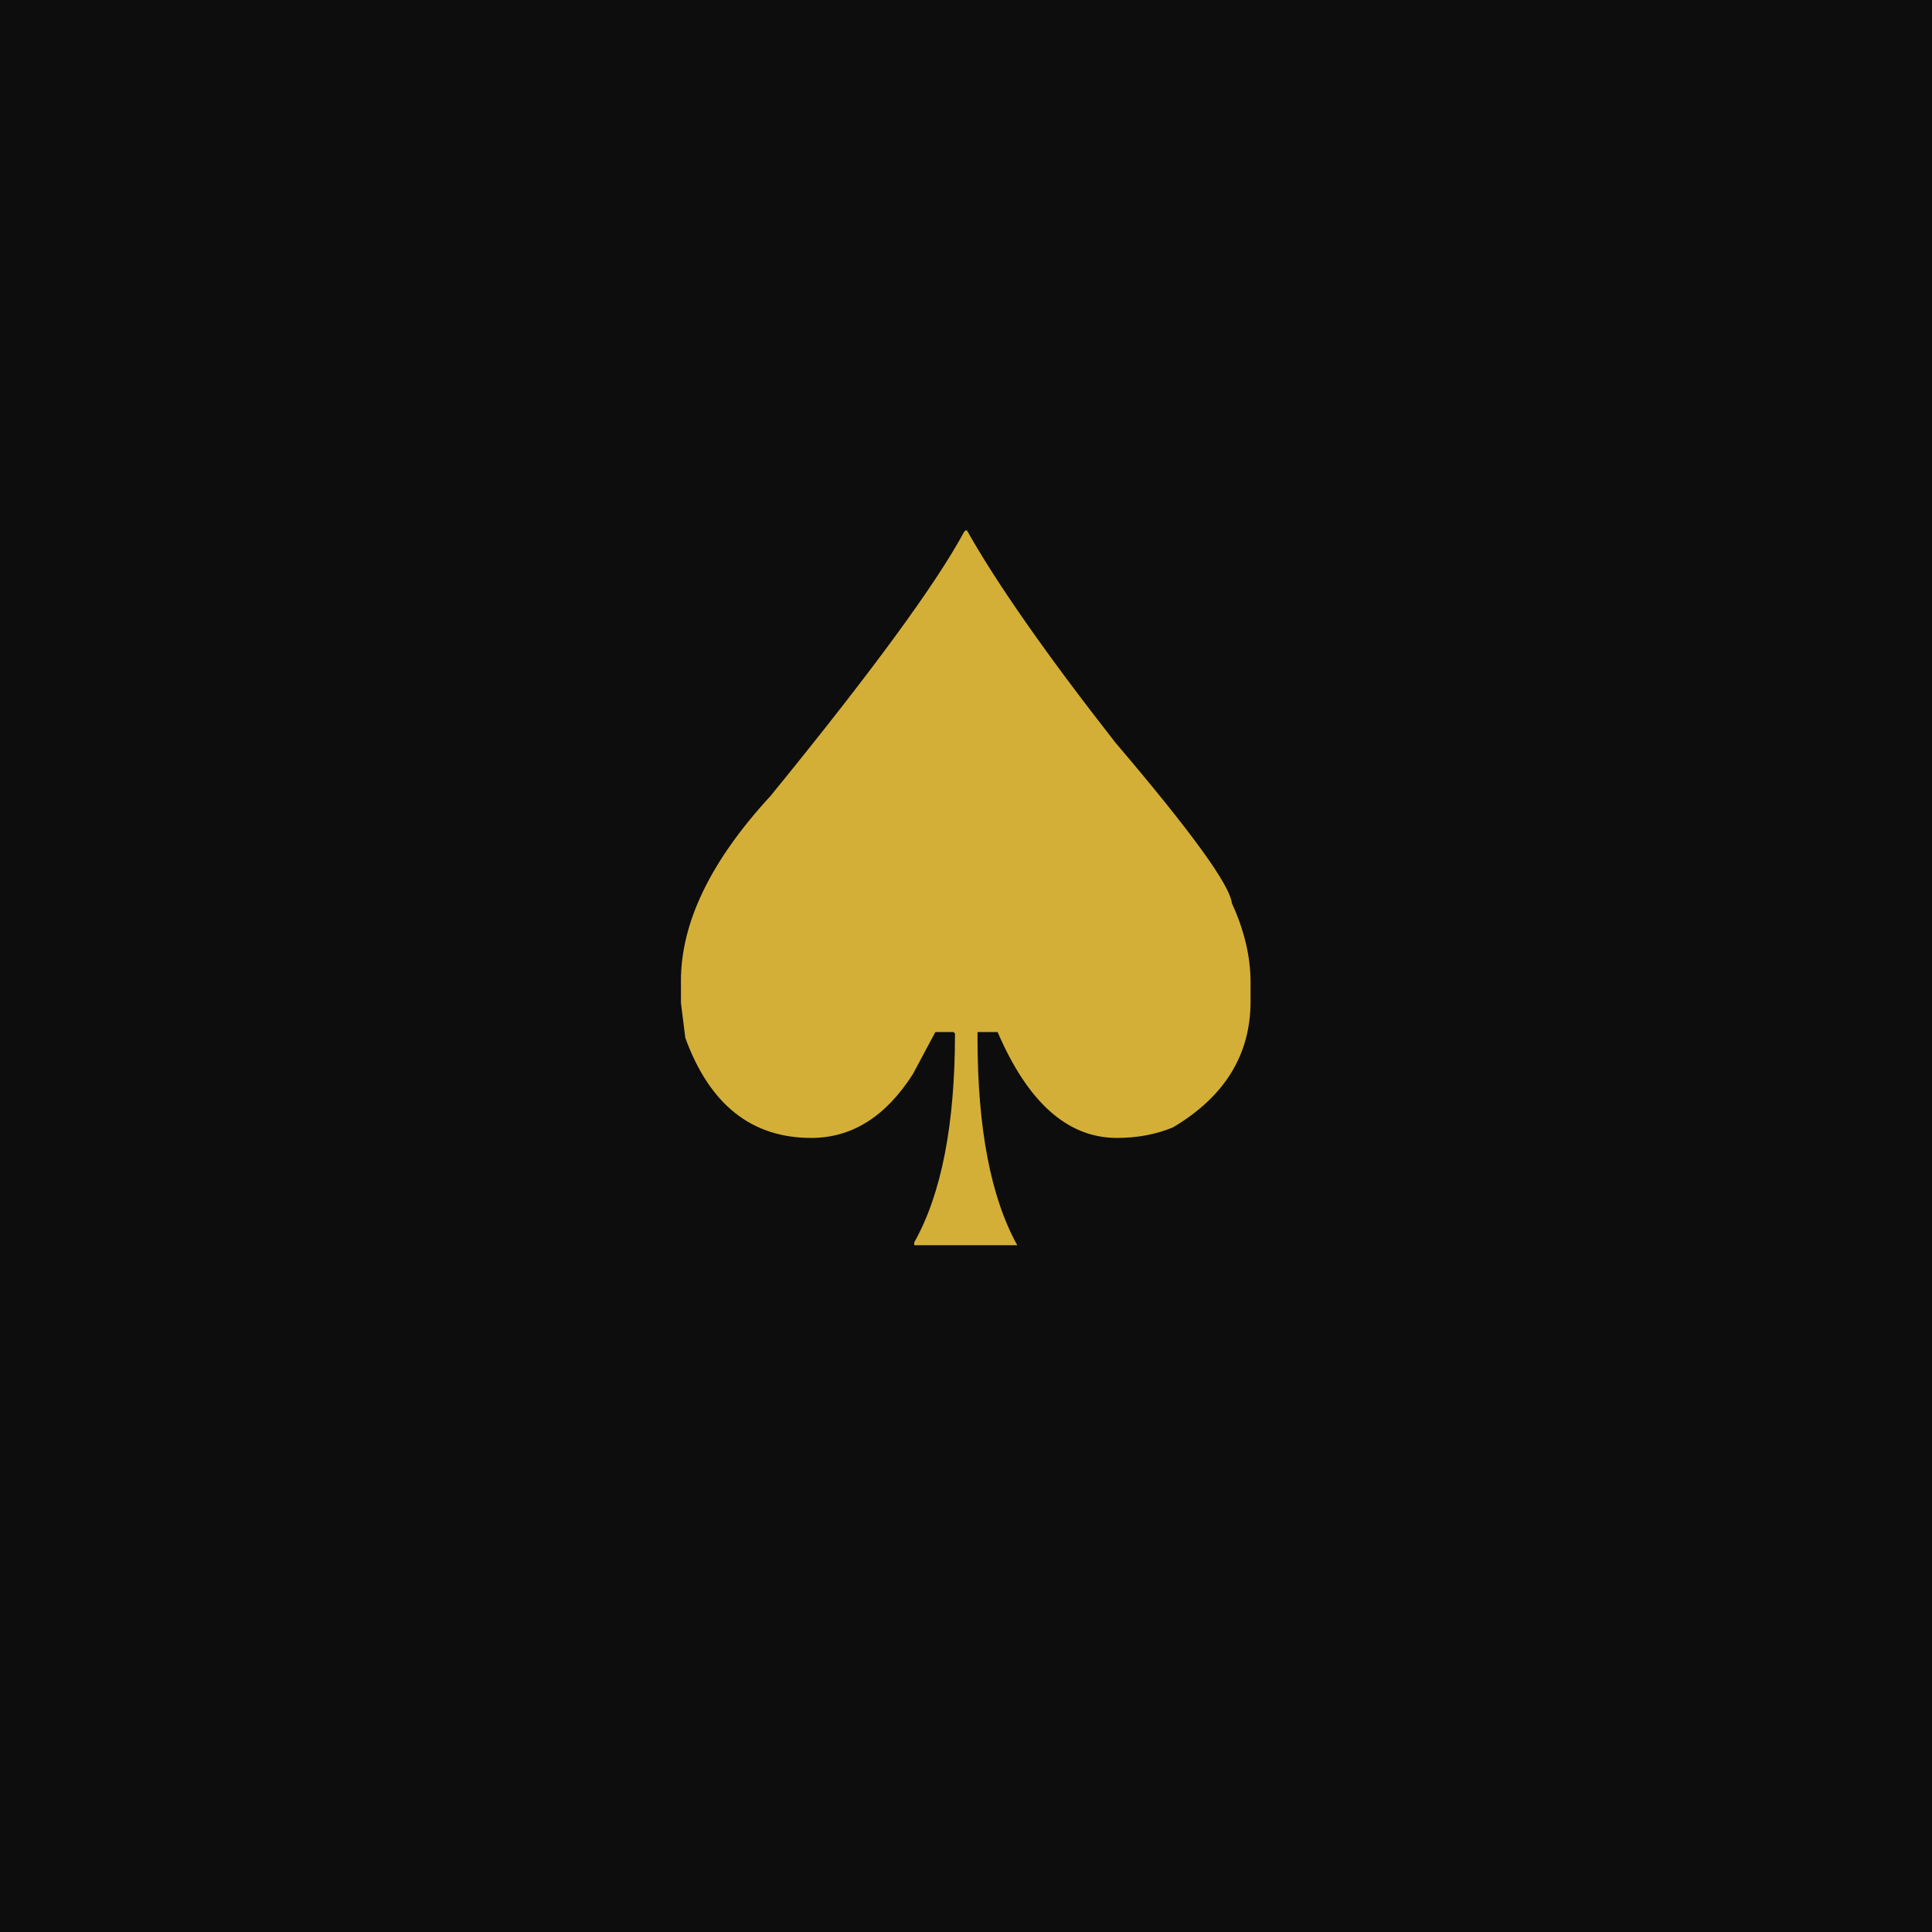
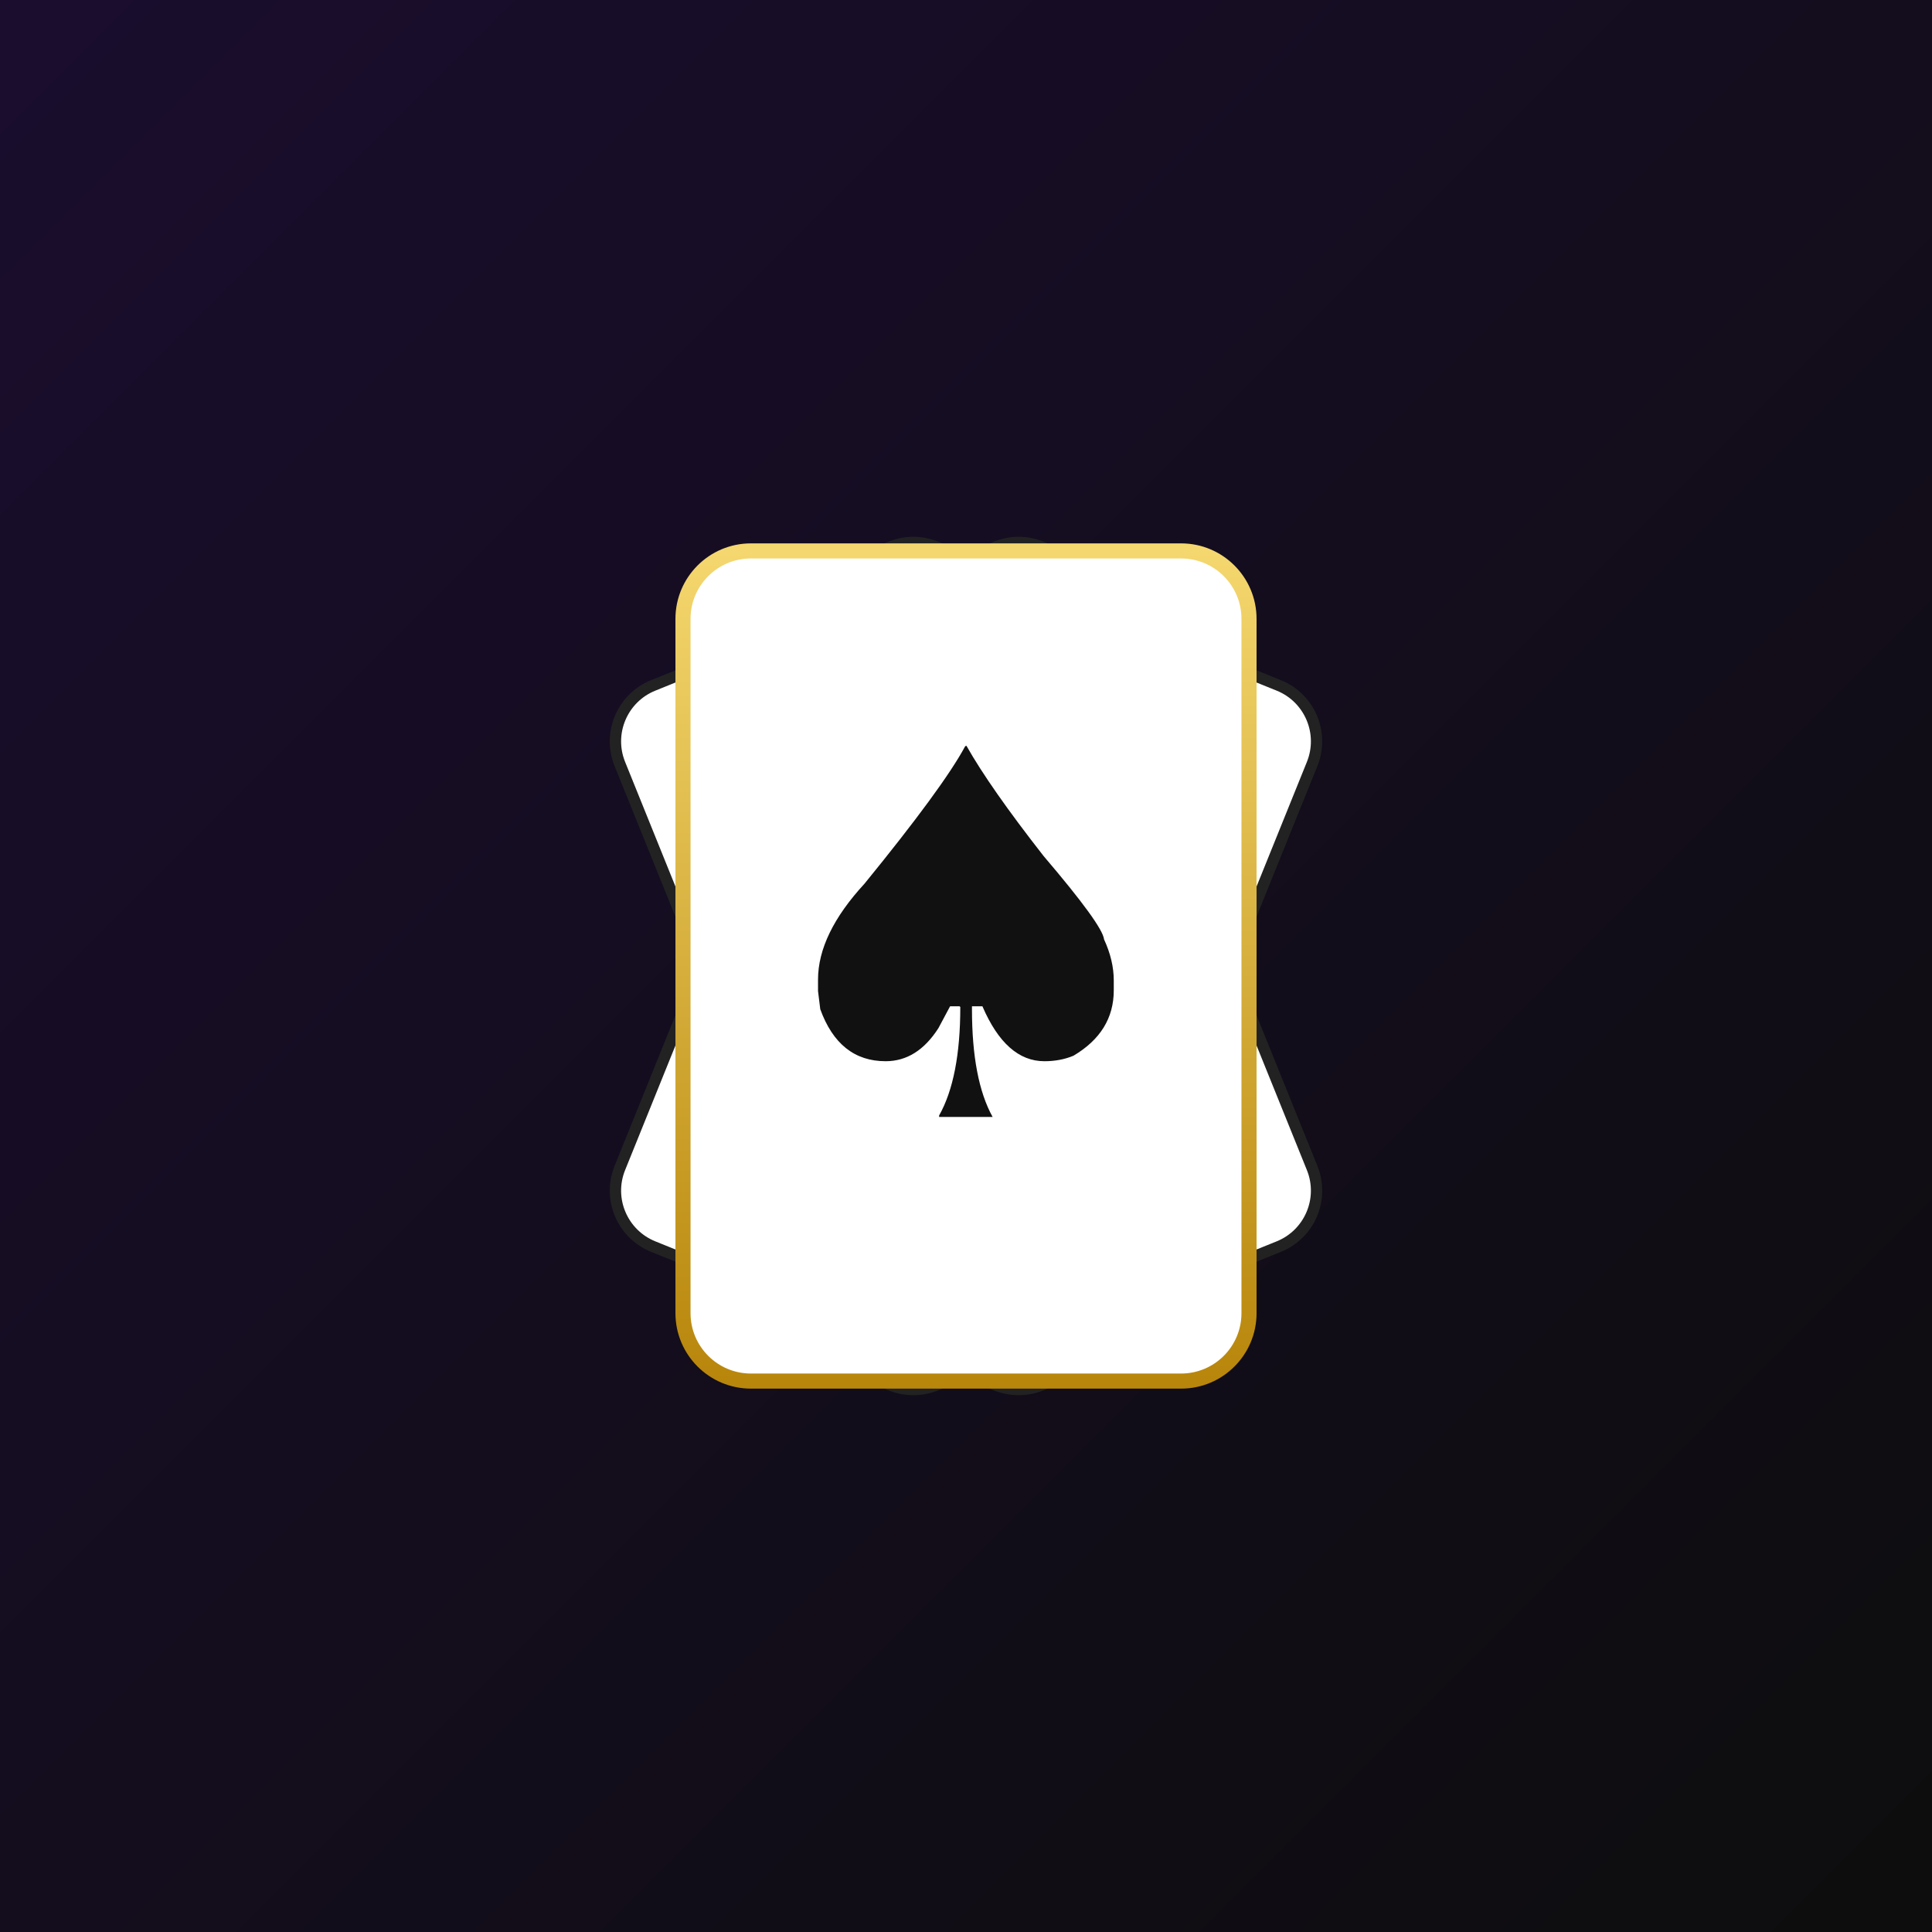
<svg xmlns="http://www.w3.org/2000/svg" viewBox="0 0 512 512">
-   <rect width="512" height="512" fill="#0d0d0d" />
-   <text x="256" y="330" font-family="serif" font-size="260" font-weight="bold" fill="#d4af37" text-anchor="middle">♠</text>
+   <defs>
+     <linearGradient id="bg" x1="0" y1="0" x2="1" y2="1">
+       <stop offset="0" stop-color="#1a0d2e" />
+       <stop offset="1" stop-color="#0d0d0d" />
+     </linearGradient>
+     <linearGradient id="gold" x1="0" y1="0" x2="0" y2="1">
+       <stop offset="0" stop-color="#f4d76e" />
+       <stop offset="1" stop-color="#b8860b" />
+     </linearGradient>
+   </defs>
+   <rect width="512" height="512" fill="url(#bg)" />
+   <g transform="translate(256 256)">
+     <g transform="rotate(-22) translate(-65 -100)">
+       <rect width="130" height="200" rx="16" fill="#fff" stroke="#222" stroke-width="3" />
+       <text x="65" y="130" font-family="serif" font-size="105" fill="#111" text-anchor="middle">♣</text>
+     </g>
+     <g transform="rotate(22) translate(-65 -100)">
+       <rect width="130" height="200" rx="16" fill="#fff" stroke="#222" stroke-width="3" />
+       <text x="65" y="130" font-family="serif" font-size="105" fill="#c41e3a" text-anchor="middle">♦</text>
+     </g>
+     <g transform="translate(-75 -110)">
+       <rect width="150" height="220" rx="18" fill="#fff" stroke="url(#gold)" stroke-width="4" />
+       <text x="75" y="150" font-family="serif" font-size="135" fill="#111" text-anchor="middle" font-weight="bold">♠</text>
+     </g>
+   </g>
</svg>
